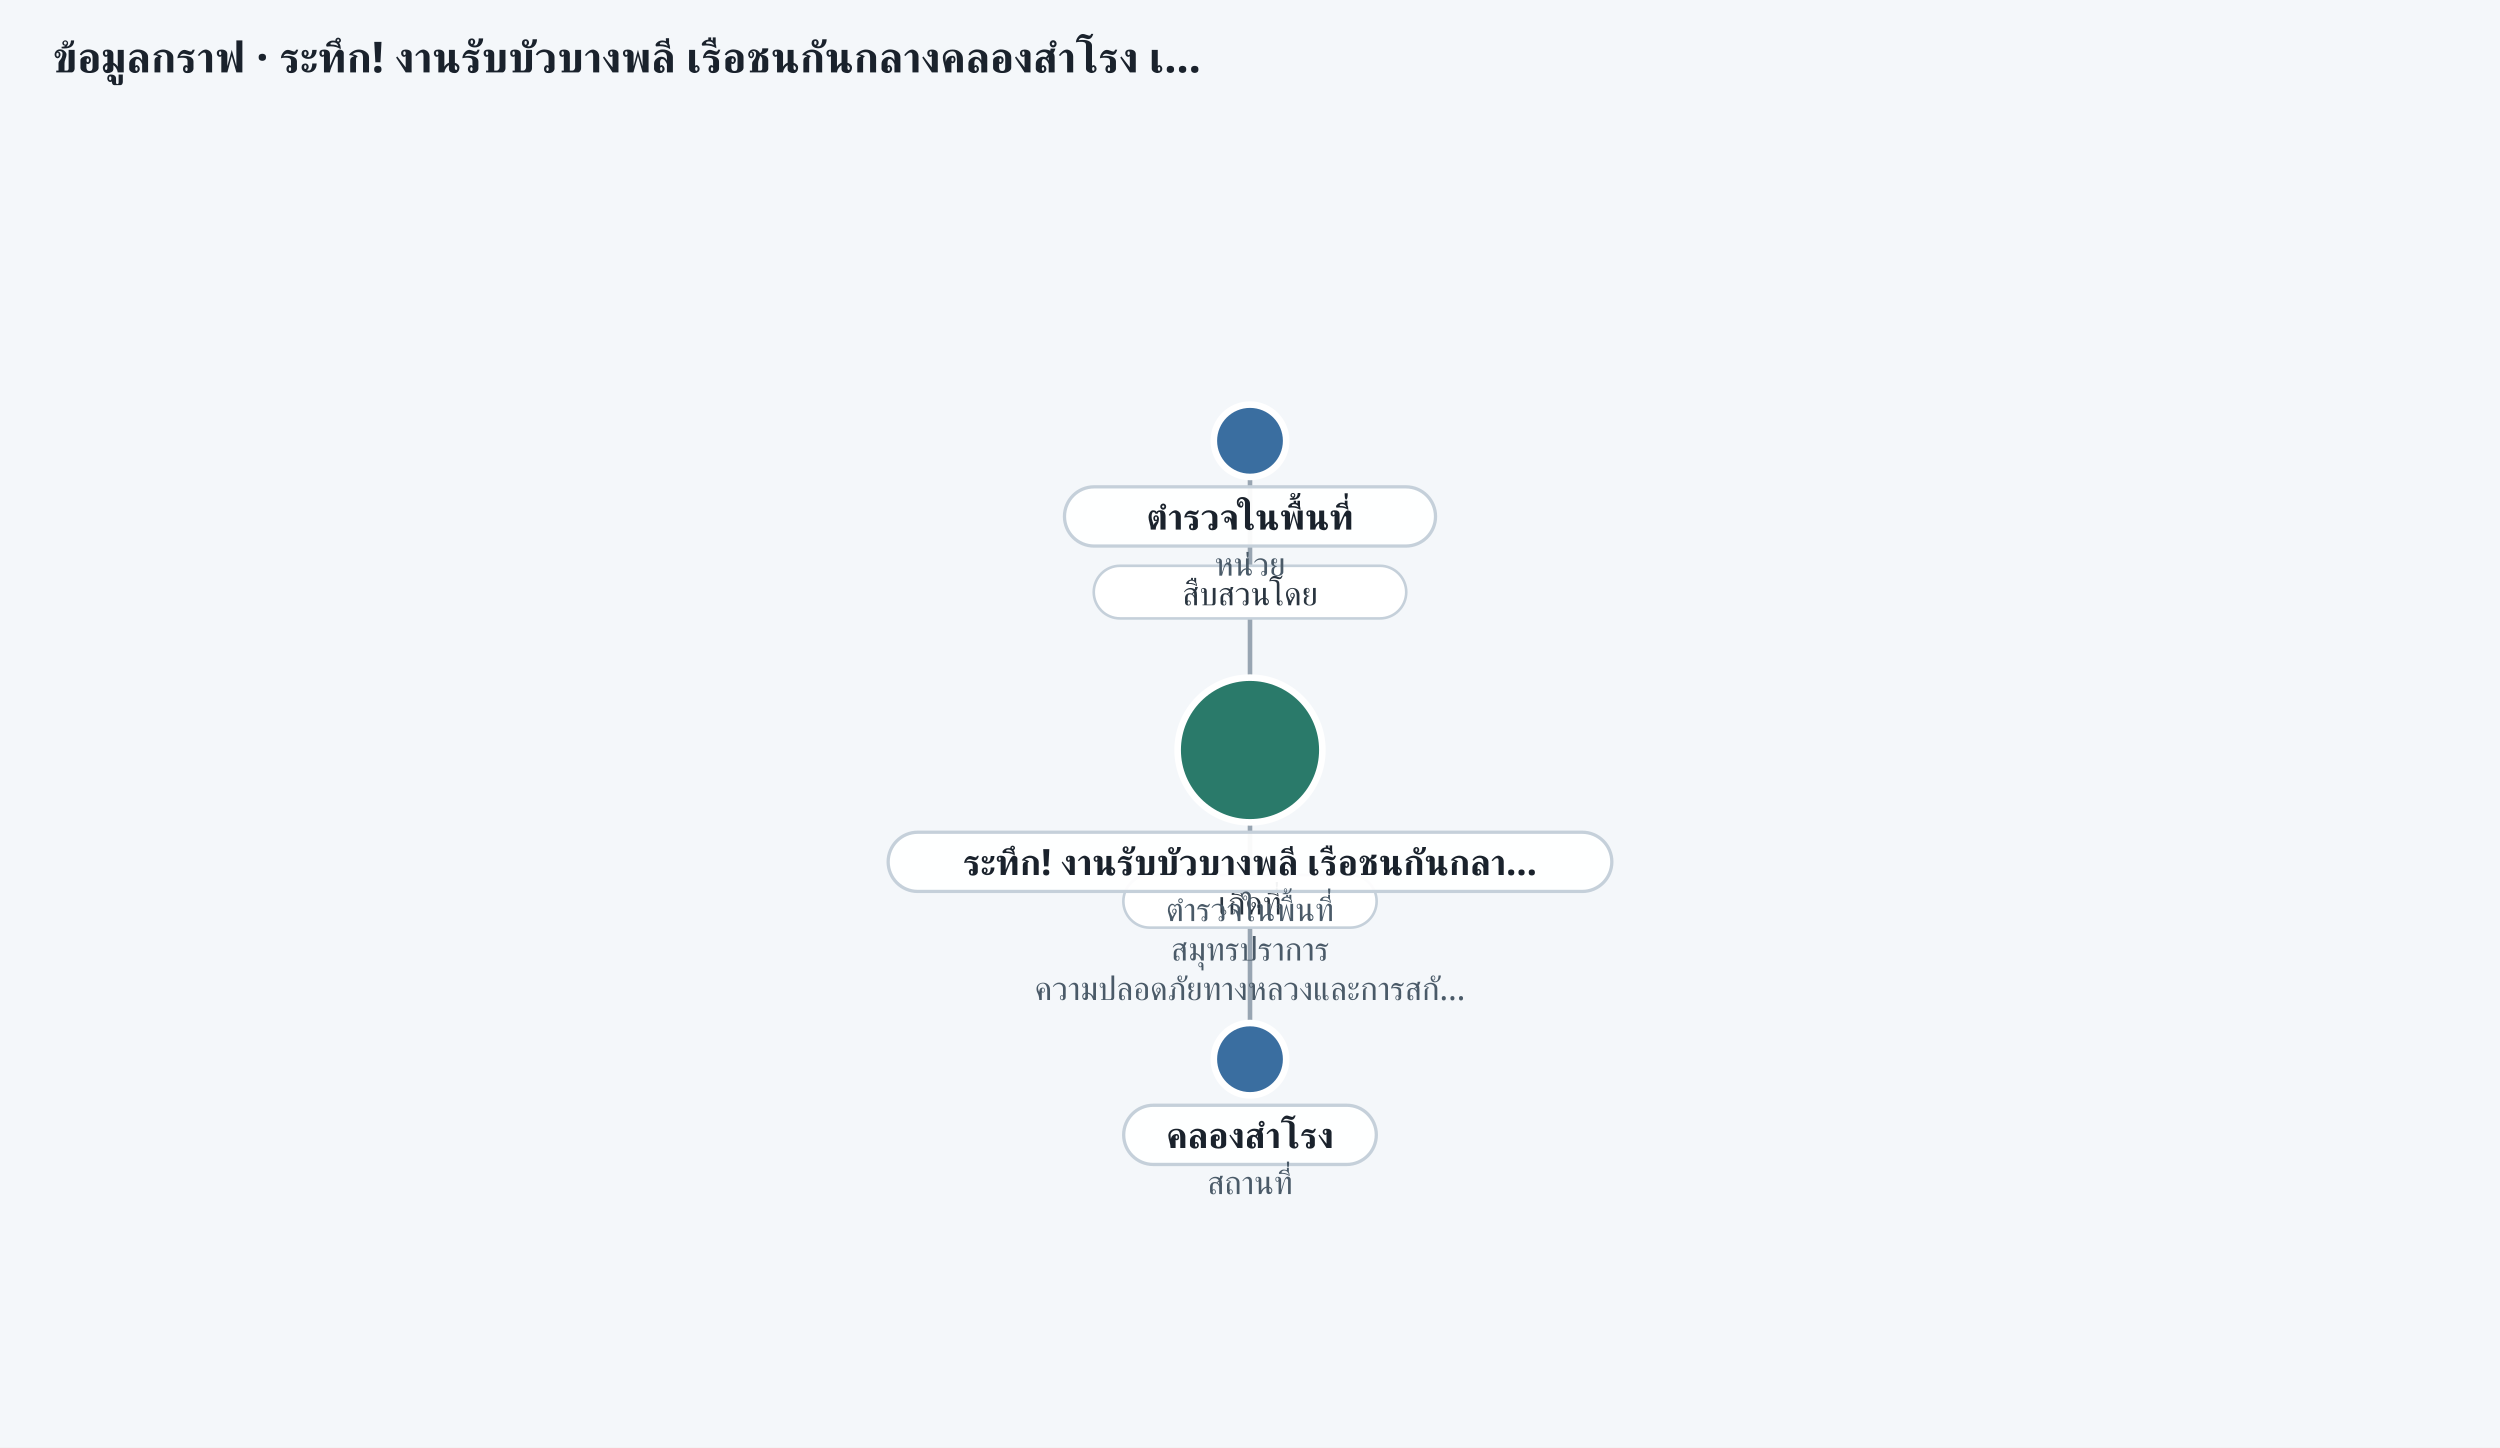
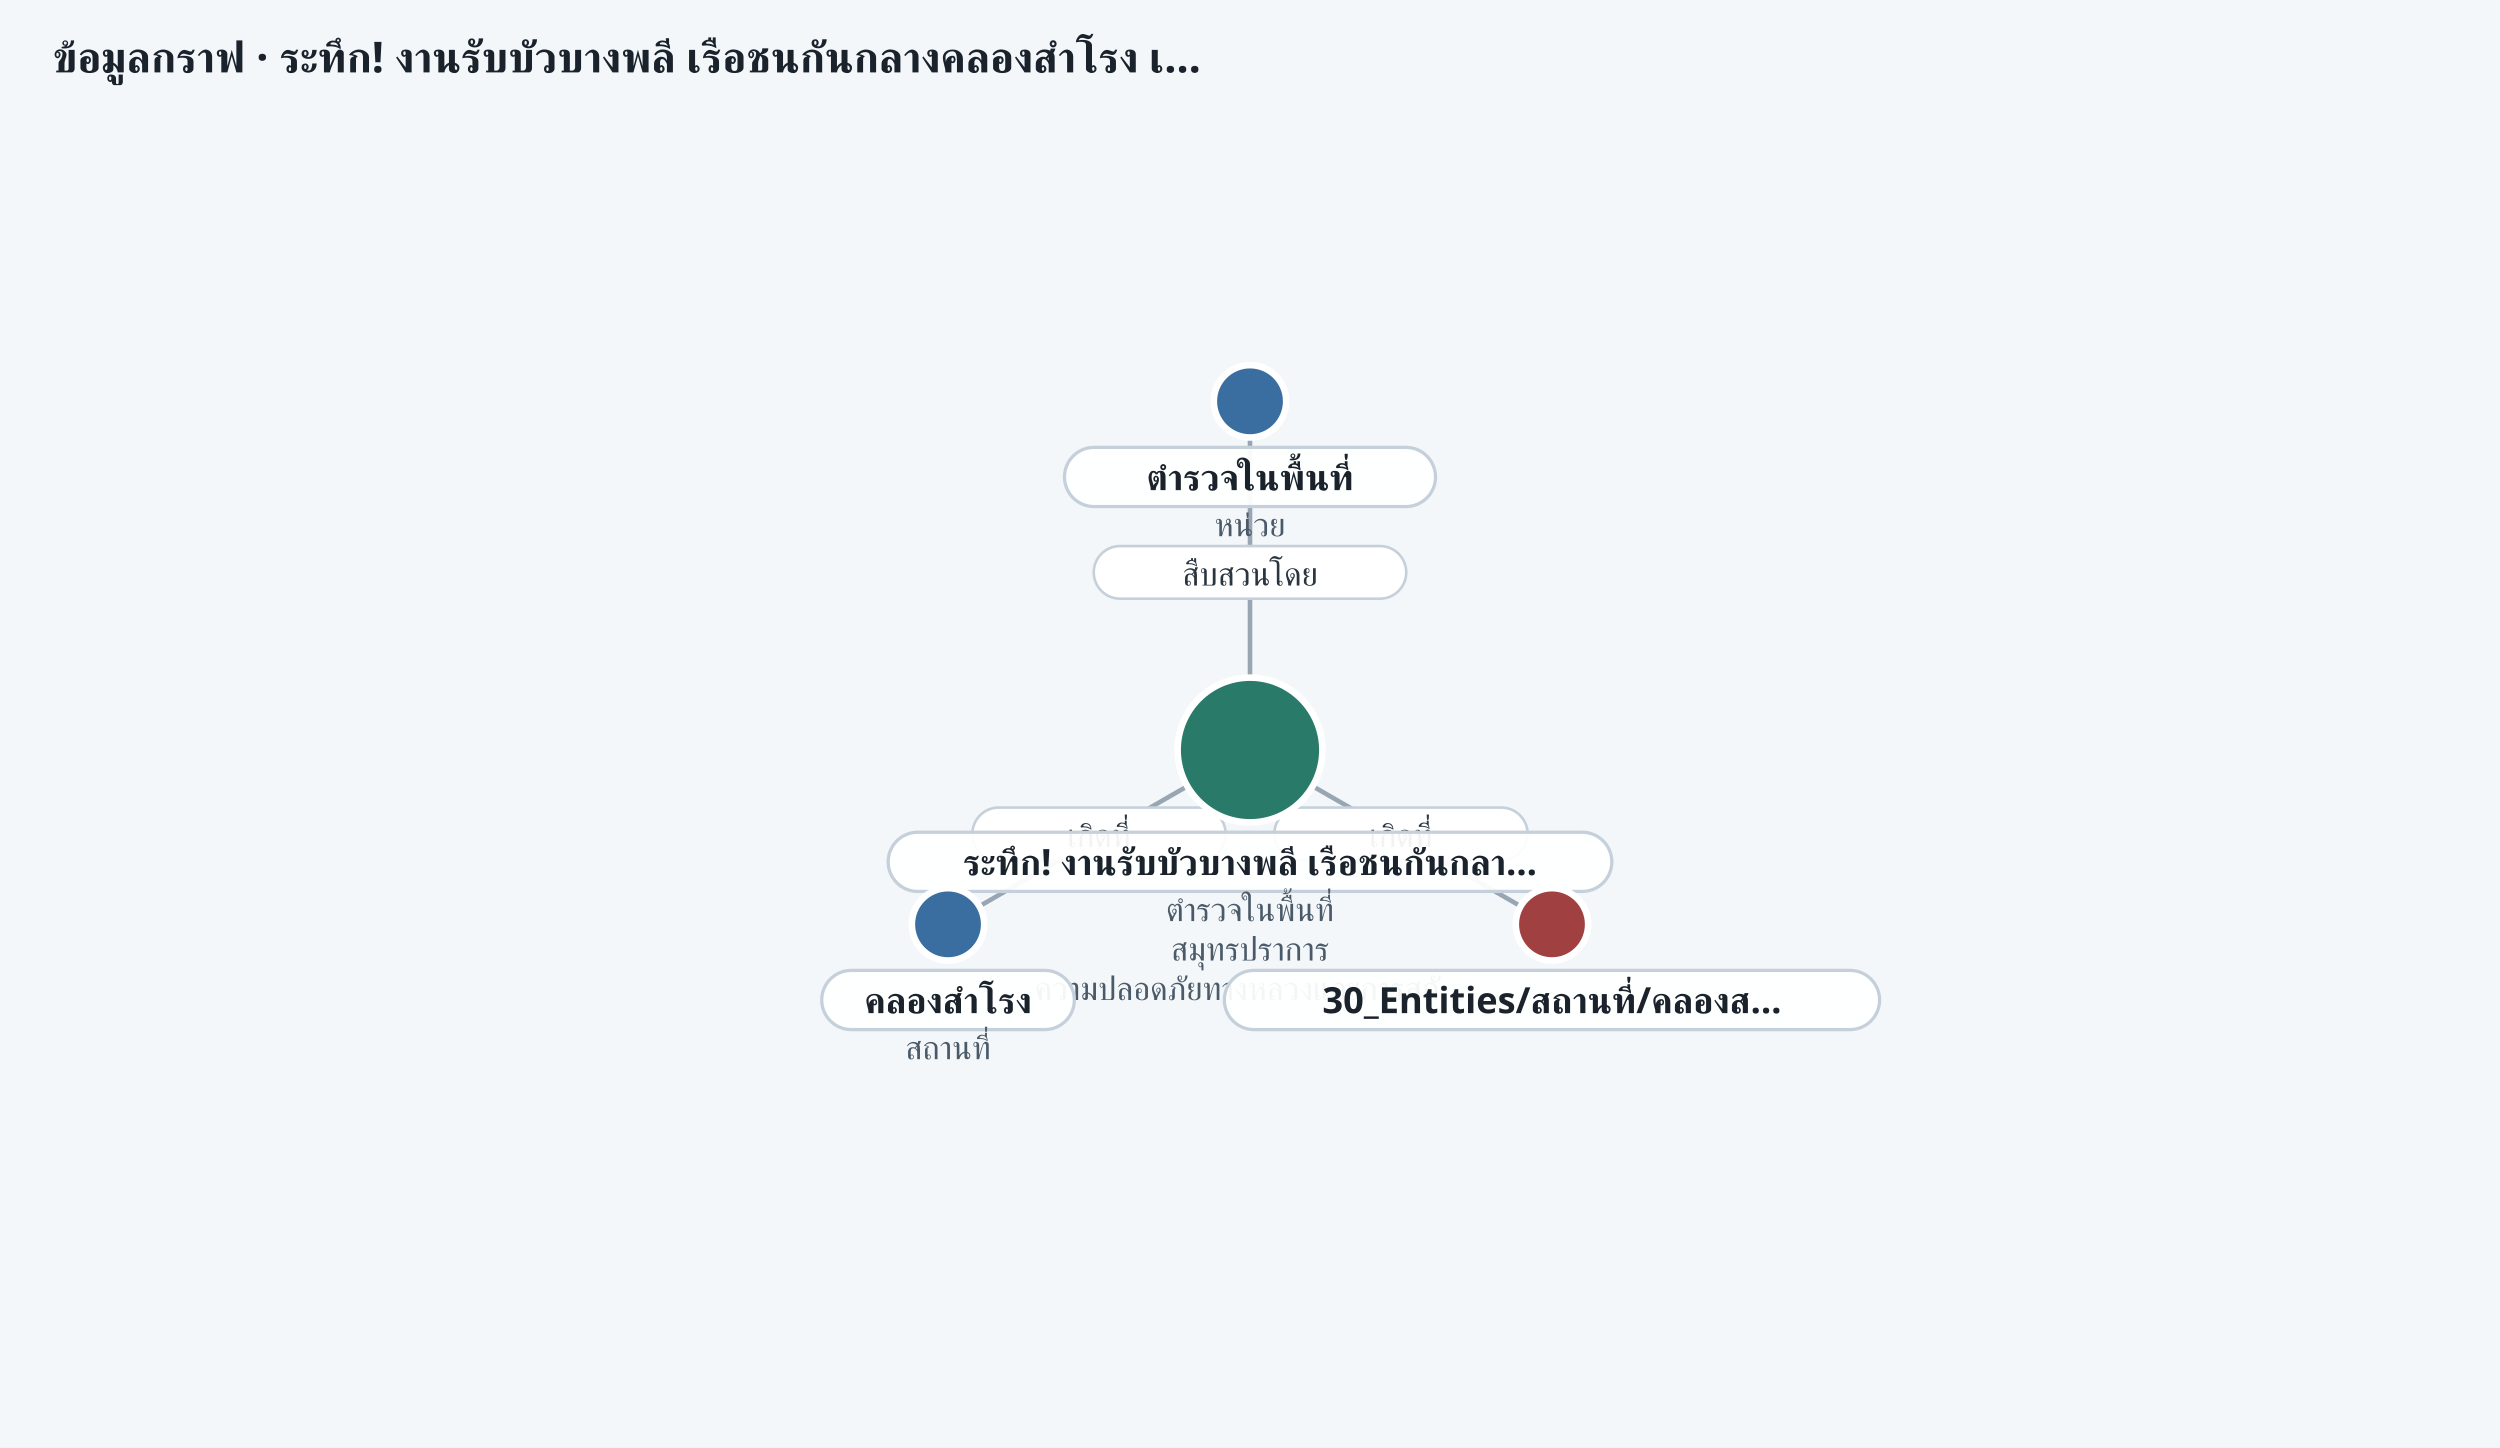
<svg xmlns="http://www.w3.org/2000/svg" width="760" height="440" viewBox="0 0 760 440" role="img" aria-label="ego graph 20261024-road-01">
  <rect width="100%" height="100%" fill="#f4f7fa" />
  <text x="16" y="22" font-size="13" font-weight="700" fill="#1a222c" font-family="Sarabun, Anuphan, sans-serif">ข้อมูลกราฟ · ระทึก! งานรับบัวบางพลี เรือชนกันกลางคลองสำโรง เ…</text>
-   <line x1="380.0" y1="228.0" x2="380.0" y2="134.0" stroke="#7a8a9a" stroke-width="1.4" opacity="0.75" />
-   <rect x="332.5" y="172.0" width="95.0" height="16" rx="8" fill="#fff" stroke="#c5d0da" stroke-width="0.8" />
-   <text x="380.0" y="184.0" text-anchor="middle" font-size="10" fill="#2a3540" font-family="Sarabun, Anuphan, sans-serif">สืบสวนโดย</text>
-   <line x1="380.0" y1="228.0" x2="380.0" y2="322.0" stroke="#7a8a9a" stroke-width="1.4" opacity="0.75" />
-   <rect x="341.5" y="266.0" width="77.0" height="16" rx="8" fill="#fff" stroke="#c5d0da" stroke-width="0.8" />
-   <text x="380.0" y="278.0" text-anchor="middle" font-size="10" fill="#2a3540" font-family="Sarabun, Anuphan, sans-serif">เกิดที่</text>
+   <line x1="380.0" y1="228.0" x2="380.0" y2="122.0" stroke="#7a8a9a" stroke-width="1.4" opacity="0.75" />
+   <rect x="332.5" y="166.0" width="95.0" height="16" rx="8" fill="#fff" stroke="#c5d0da" stroke-width="0.8" />
+   <text x="380.0" y="178.0" text-anchor="middle" font-size="10" fill="#2a3540" font-family="Sarabun, Anuphan, sans-serif">สืบสวนโดย</text>
+   <line x1="380.0" y1="228.0" x2="471.8" y2="281.0" stroke="#7a8a9a" stroke-width="1.4" opacity="0.75" />
+   <rect x="387.4" y="245.5" width="77.0" height="16" rx="8" fill="#fff" stroke="#c5d0da" stroke-width="0.8" />
+   <text x="425.9" y="257.5" text-anchor="middle" font-size="10" fill="#2a3540" font-family="Sarabun, Anuphan, sans-serif">เกิดที่</text>
+   <line x1="380.0" y1="228.0" x2="288.2" y2="281.0" stroke="#7a8a9a" stroke-width="1.4" opacity="0.75" />
+   <rect x="295.6" y="245.5" width="77.0" height="16" rx="8" fill="#fff" stroke="#c5d0da" stroke-width="0.8" />
+   <text x="334.1" y="257.5" text-anchor="middle" font-size="10" fill="#2a3540" font-family="Sarabun, Anuphan, sans-serif">เกิดที่</text>
  <circle cx="380.0" cy="228.0" r="22" fill="#2a7a6a" stroke="#fff" stroke-width="2" />
  <rect x="270.0" y="253.0" width="220.0" height="18" rx="9" fill="rgba(255,255,255,0.94)" stroke="#c5d0da" />
  <text x="380.0" y="266.0" text-anchor="middle" font-size="11" font-weight="600" fill="#1a222c" font-family="Sarabun, Anuphan, sans-serif">ระทึก! งานรับบัวบางพลี เรือชนกันกลา…</text>
  <text x="380.0" y="280.0" text-anchor="middle" font-size="10" fill="#4a5a68" font-family="Sarabun, Anuphan, sans-serif">ตำรวจในพื้นที่</text>
  <text x="380.0" y="292.0" text-anchor="middle" font-size="10" fill="#4a5a68" font-family="Sarabun, Anuphan, sans-serif">สมุทรปราการ</text>
  <text x="380.0" y="304.0" text-anchor="middle" font-size="10" fill="#4a5a68" font-family="Sarabun, Anuphan, sans-serif">ความปลอดภัยทางหลวงและการสกั…</text>
-   <circle cx="380.0" cy="134.0" r="11" fill="#3a6ea0" stroke="#fff" stroke-width="2" />
-   <rect x="323.6" y="148.0" width="112.8" height="18" rx="9" fill="rgba(255,255,255,0.94)" stroke="#c5d0da" />
-   <text x="380.0" y="161.0" text-anchor="middle" font-size="11" font-weight="600" fill="#1a222c" font-family="Sarabun, Anuphan, sans-serif">ตำรวจในพื้นที่</text>
-   <text x="380.0" y="175.0" text-anchor="middle" font-size="10" fill="#4a5a68" font-family="Sarabun, Anuphan, sans-serif">หน่วย</text>
-   <circle cx="380.0" cy="322.0" r="11" fill="#3a6ea0" stroke="#fff" stroke-width="2" />
-   <rect x="341.6" y="336.0" width="76.8" height="18" rx="9" fill="rgba(255,255,255,0.94)" stroke="#c5d0da" />
-   <text x="380.0" y="349.0" text-anchor="middle" font-size="11" font-weight="600" fill="#1a222c" font-family="Sarabun, Anuphan, sans-serif">คลองสำโรง</text>
-   <text x="380.0" y="363.0" text-anchor="middle" font-size="10" fill="#4a5a68" font-family="Sarabun, Anuphan, sans-serif">สถานที่</text>
+   <circle cx="380.0" cy="122.0" r="11" fill="#3a6ea0" stroke="#fff" stroke-width="2" />
+   <rect x="323.6" y="136.0" width="112.8" height="18" rx="9" fill="rgba(255,255,255,0.94)" stroke="#c5d0da" />
+   <text x="380.0" y="149.0" text-anchor="middle" font-size="11" font-weight="600" fill="#1a222c" font-family="Sarabun, Anuphan, sans-serif">ตำรวจในพื้นที่</text>
+   <text x="380.0" y="163.0" text-anchor="middle" font-size="10" fill="#4a5a68" font-family="Sarabun, Anuphan, sans-serif">หน่วย</text>
+   <circle cx="471.8" cy="281.0" r="11" fill="#a04040" stroke="#fff" stroke-width="2" />
+   <rect x="372.2" y="295.0" width="199.2" height="18" rx="9" fill="rgba(255,255,255,0.94)" stroke="#c5d0da" />
+   <text x="471.8" y="308.0" text-anchor="middle" font-size="11" font-weight="600" fill="#1a222c" font-family="Sarabun, Anuphan, sans-serif">30_Entities/สถานที่/คลองส…</text>
+   <circle cx="288.2" cy="281.0" r="11" fill="#3a6ea0" stroke="#fff" stroke-width="2" />
+   <rect x="249.8" y="295.0" width="76.8" height="18" rx="9" fill="rgba(255,255,255,0.94)" stroke="#c5d0da" />
+   <text x="288.2" y="308.0" text-anchor="middle" font-size="11" font-weight="600" fill="#1a222c" font-family="Sarabun, Anuphan, sans-serif">คลองสำโรง</text>
+   <text x="288.2" y="322.0" text-anchor="middle" font-size="10" fill="#4a5a68" font-family="Sarabun, Anuphan, sans-serif">สถานที่</text>
</svg>
